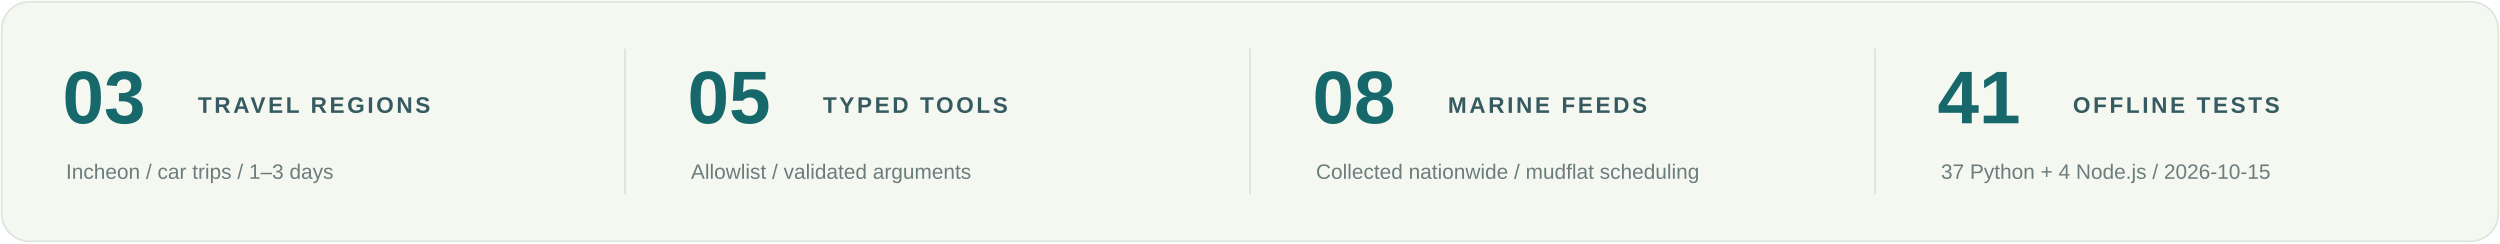
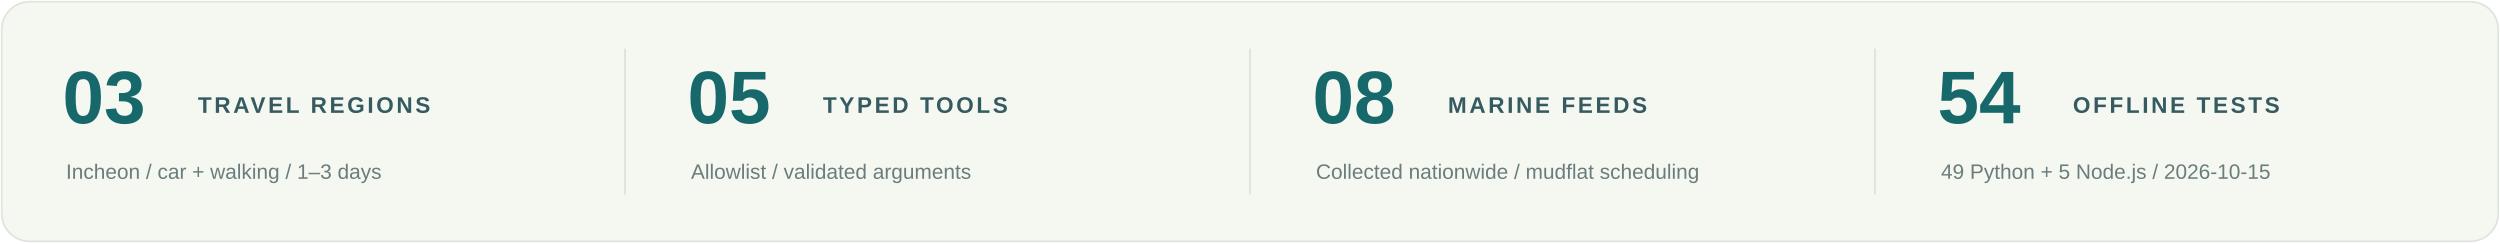
<svg xmlns="http://www.w3.org/2000/svg" width="1440" height="140" viewBox="0 0 1440 140" role="img" aria-labelledby="title desc">
  <rect x="1" y="1" width="1438" height="138" rx="16" fill="#f5f7f1" stroke="#dde5dc" />
  <g stroke="#d9e3d8">
    <path d="M360 28V112M720 28V112M1080 28V112" />
  </g>
  <g font-family="Segoe UI,Arial,sans-serif">
    <g fill="#17686b" font-size="43" font-weight="700">
      <text x="36" y="71">03</text>
      <text x="396" y="71">05</text>
      <text x="756" y="71">08</text>
-       <text x="1116" y="71">41</text>
+       <text x="1116" y="71">54</text>
    </g>
    <g fill="#355b61" font-size="13" font-weight="700" letter-spacing="1.5">
      <text x="114" y="65">TRAVEL REGIONS</text>
      <text x="474" y="65">TYPED TOOLS</text>
      <text x="834" y="65">MARINE FEEDS</text>
      <text x="1194" y="65">OFFLINE TESTS</text>
    </g>
    <g fill="#6a7c7c" font-size="12">
-       <text x="38" y="103">Incheon / car trips / 1–3 days</text>
+       <text x="38" y="103">Incheon / car + walking / 1–3 days</text>
      <text x="398" y="103">Allowlist / validated arguments</text>
      <text x="758" y="103">Collected nationwide / mudflat scheduling</text>
-       <text x="1118" y="103">37 Python + 4 Node.js / 2026-10-15</text>
+       <text x="1118" y="103">49 Python + 5 Node.js / 2026-10-15</text>
    </g>
  </g>
</svg>
